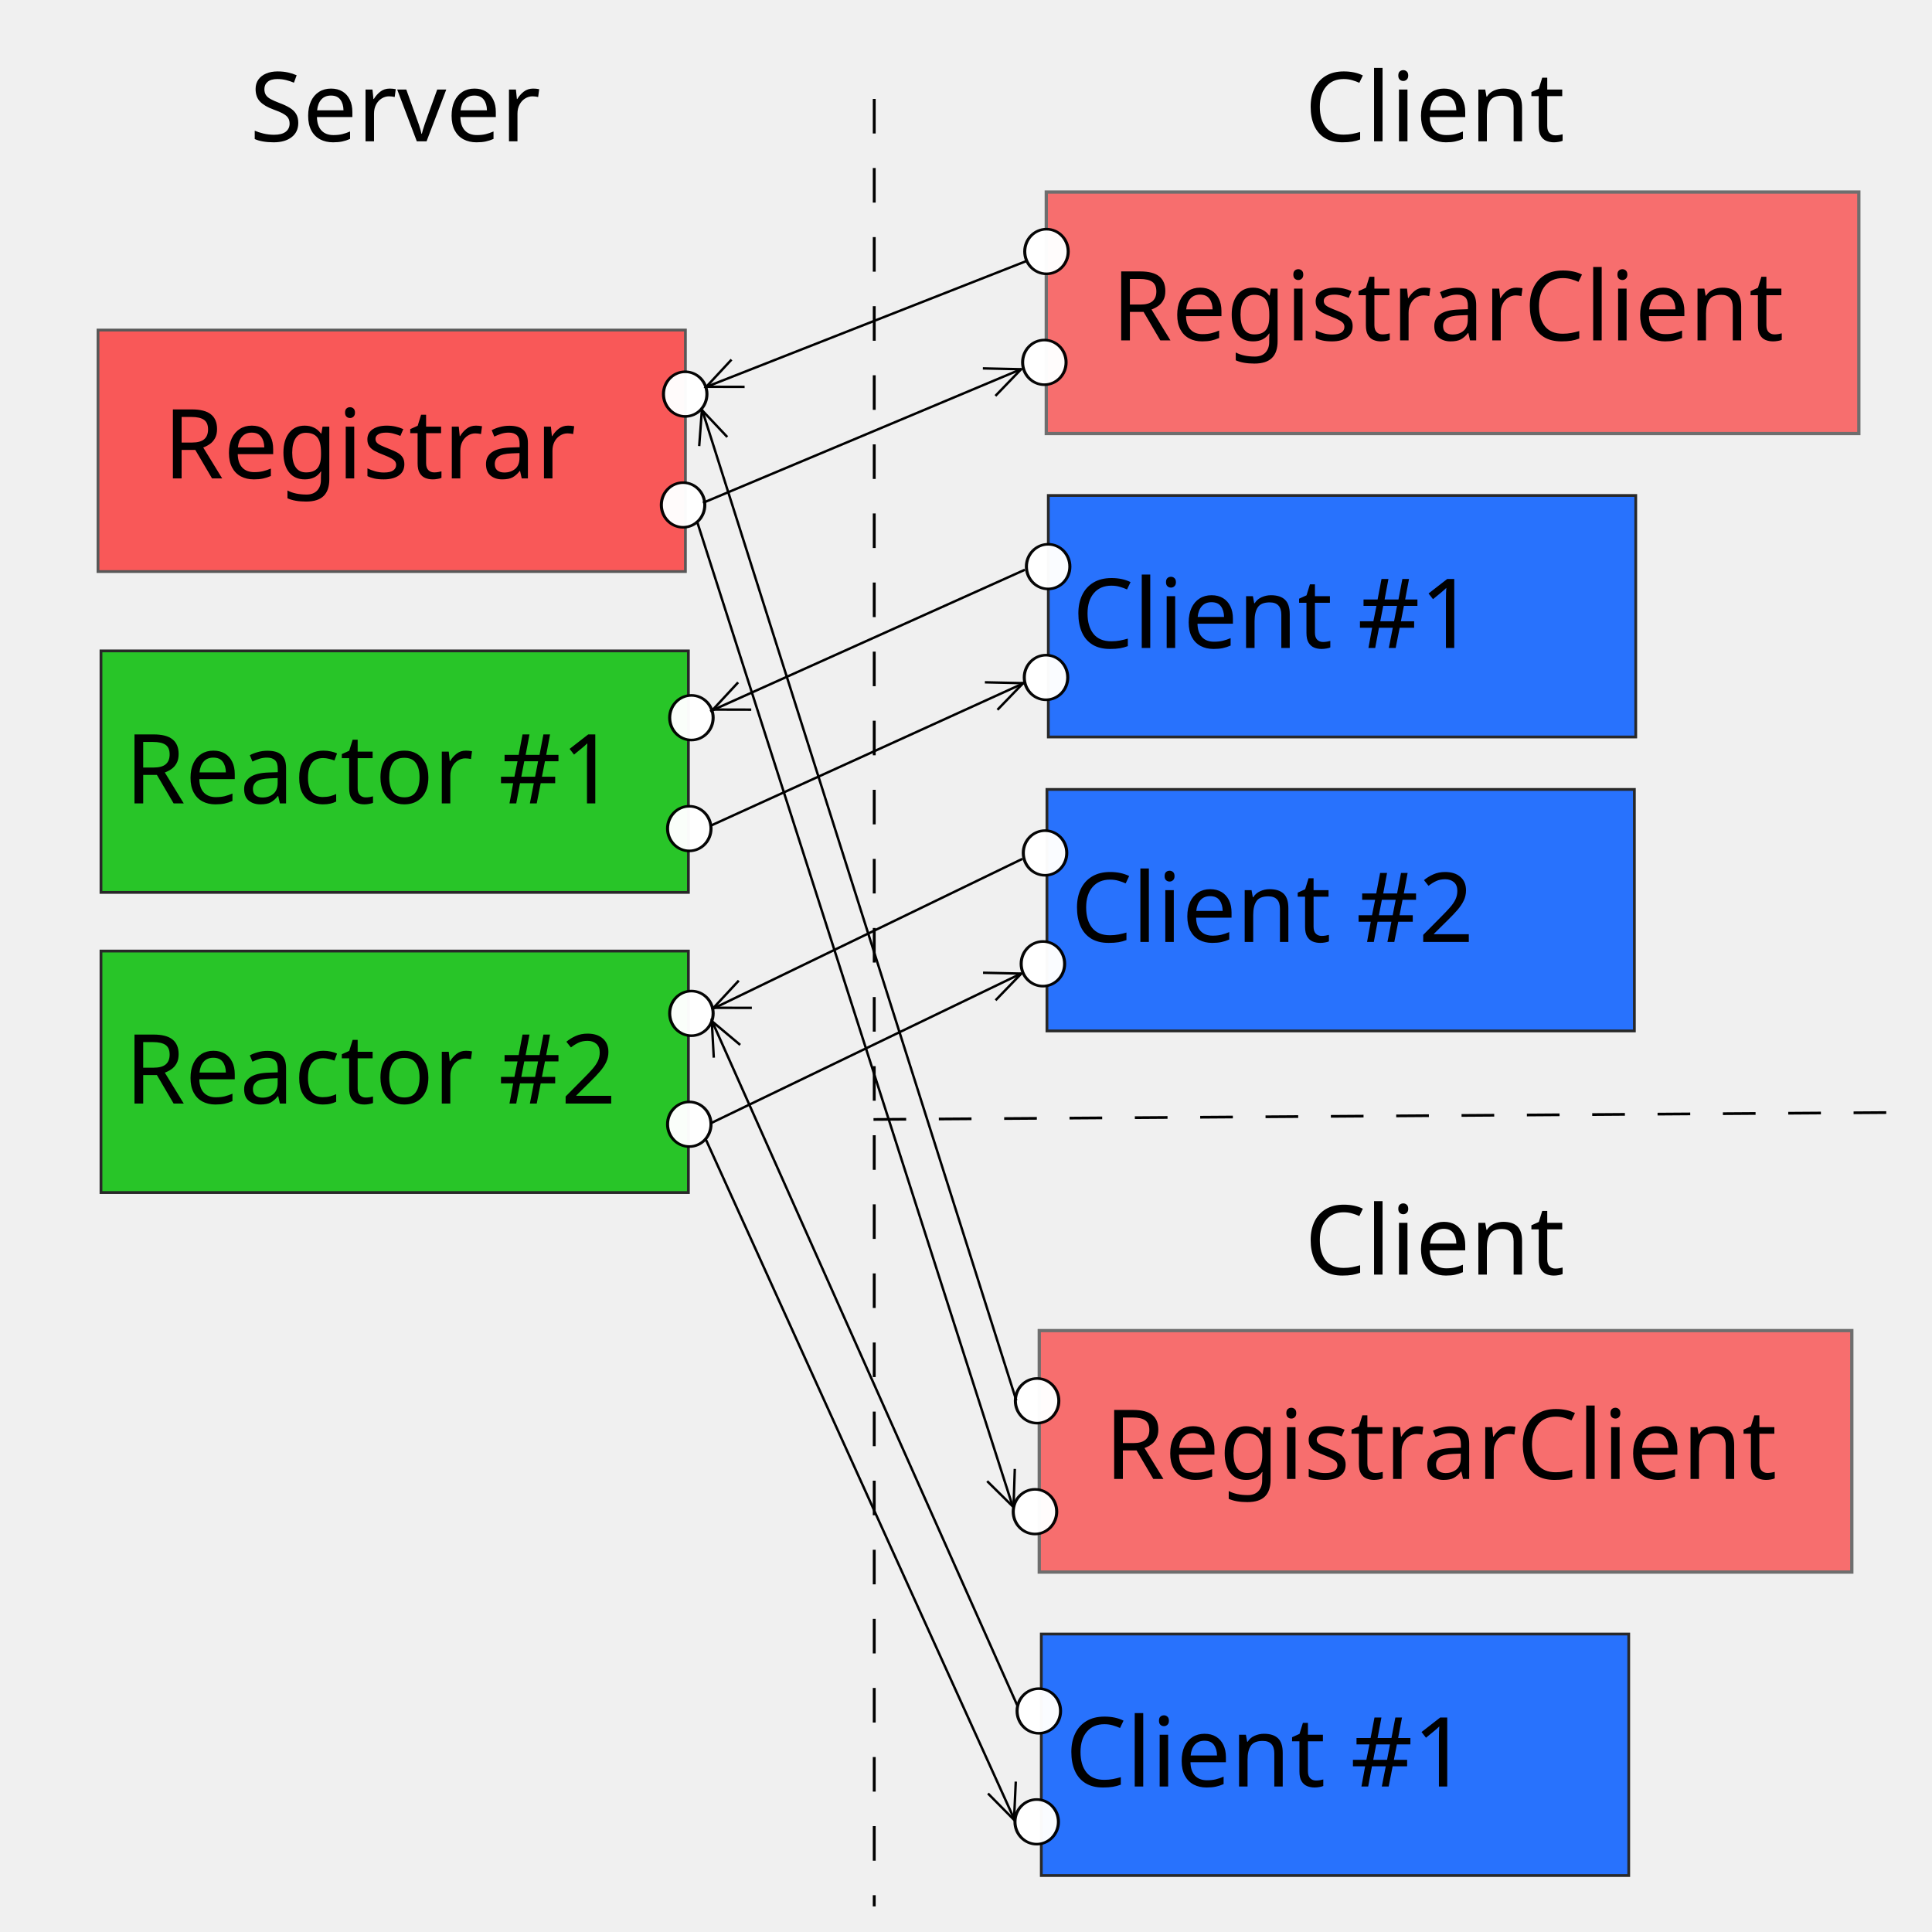
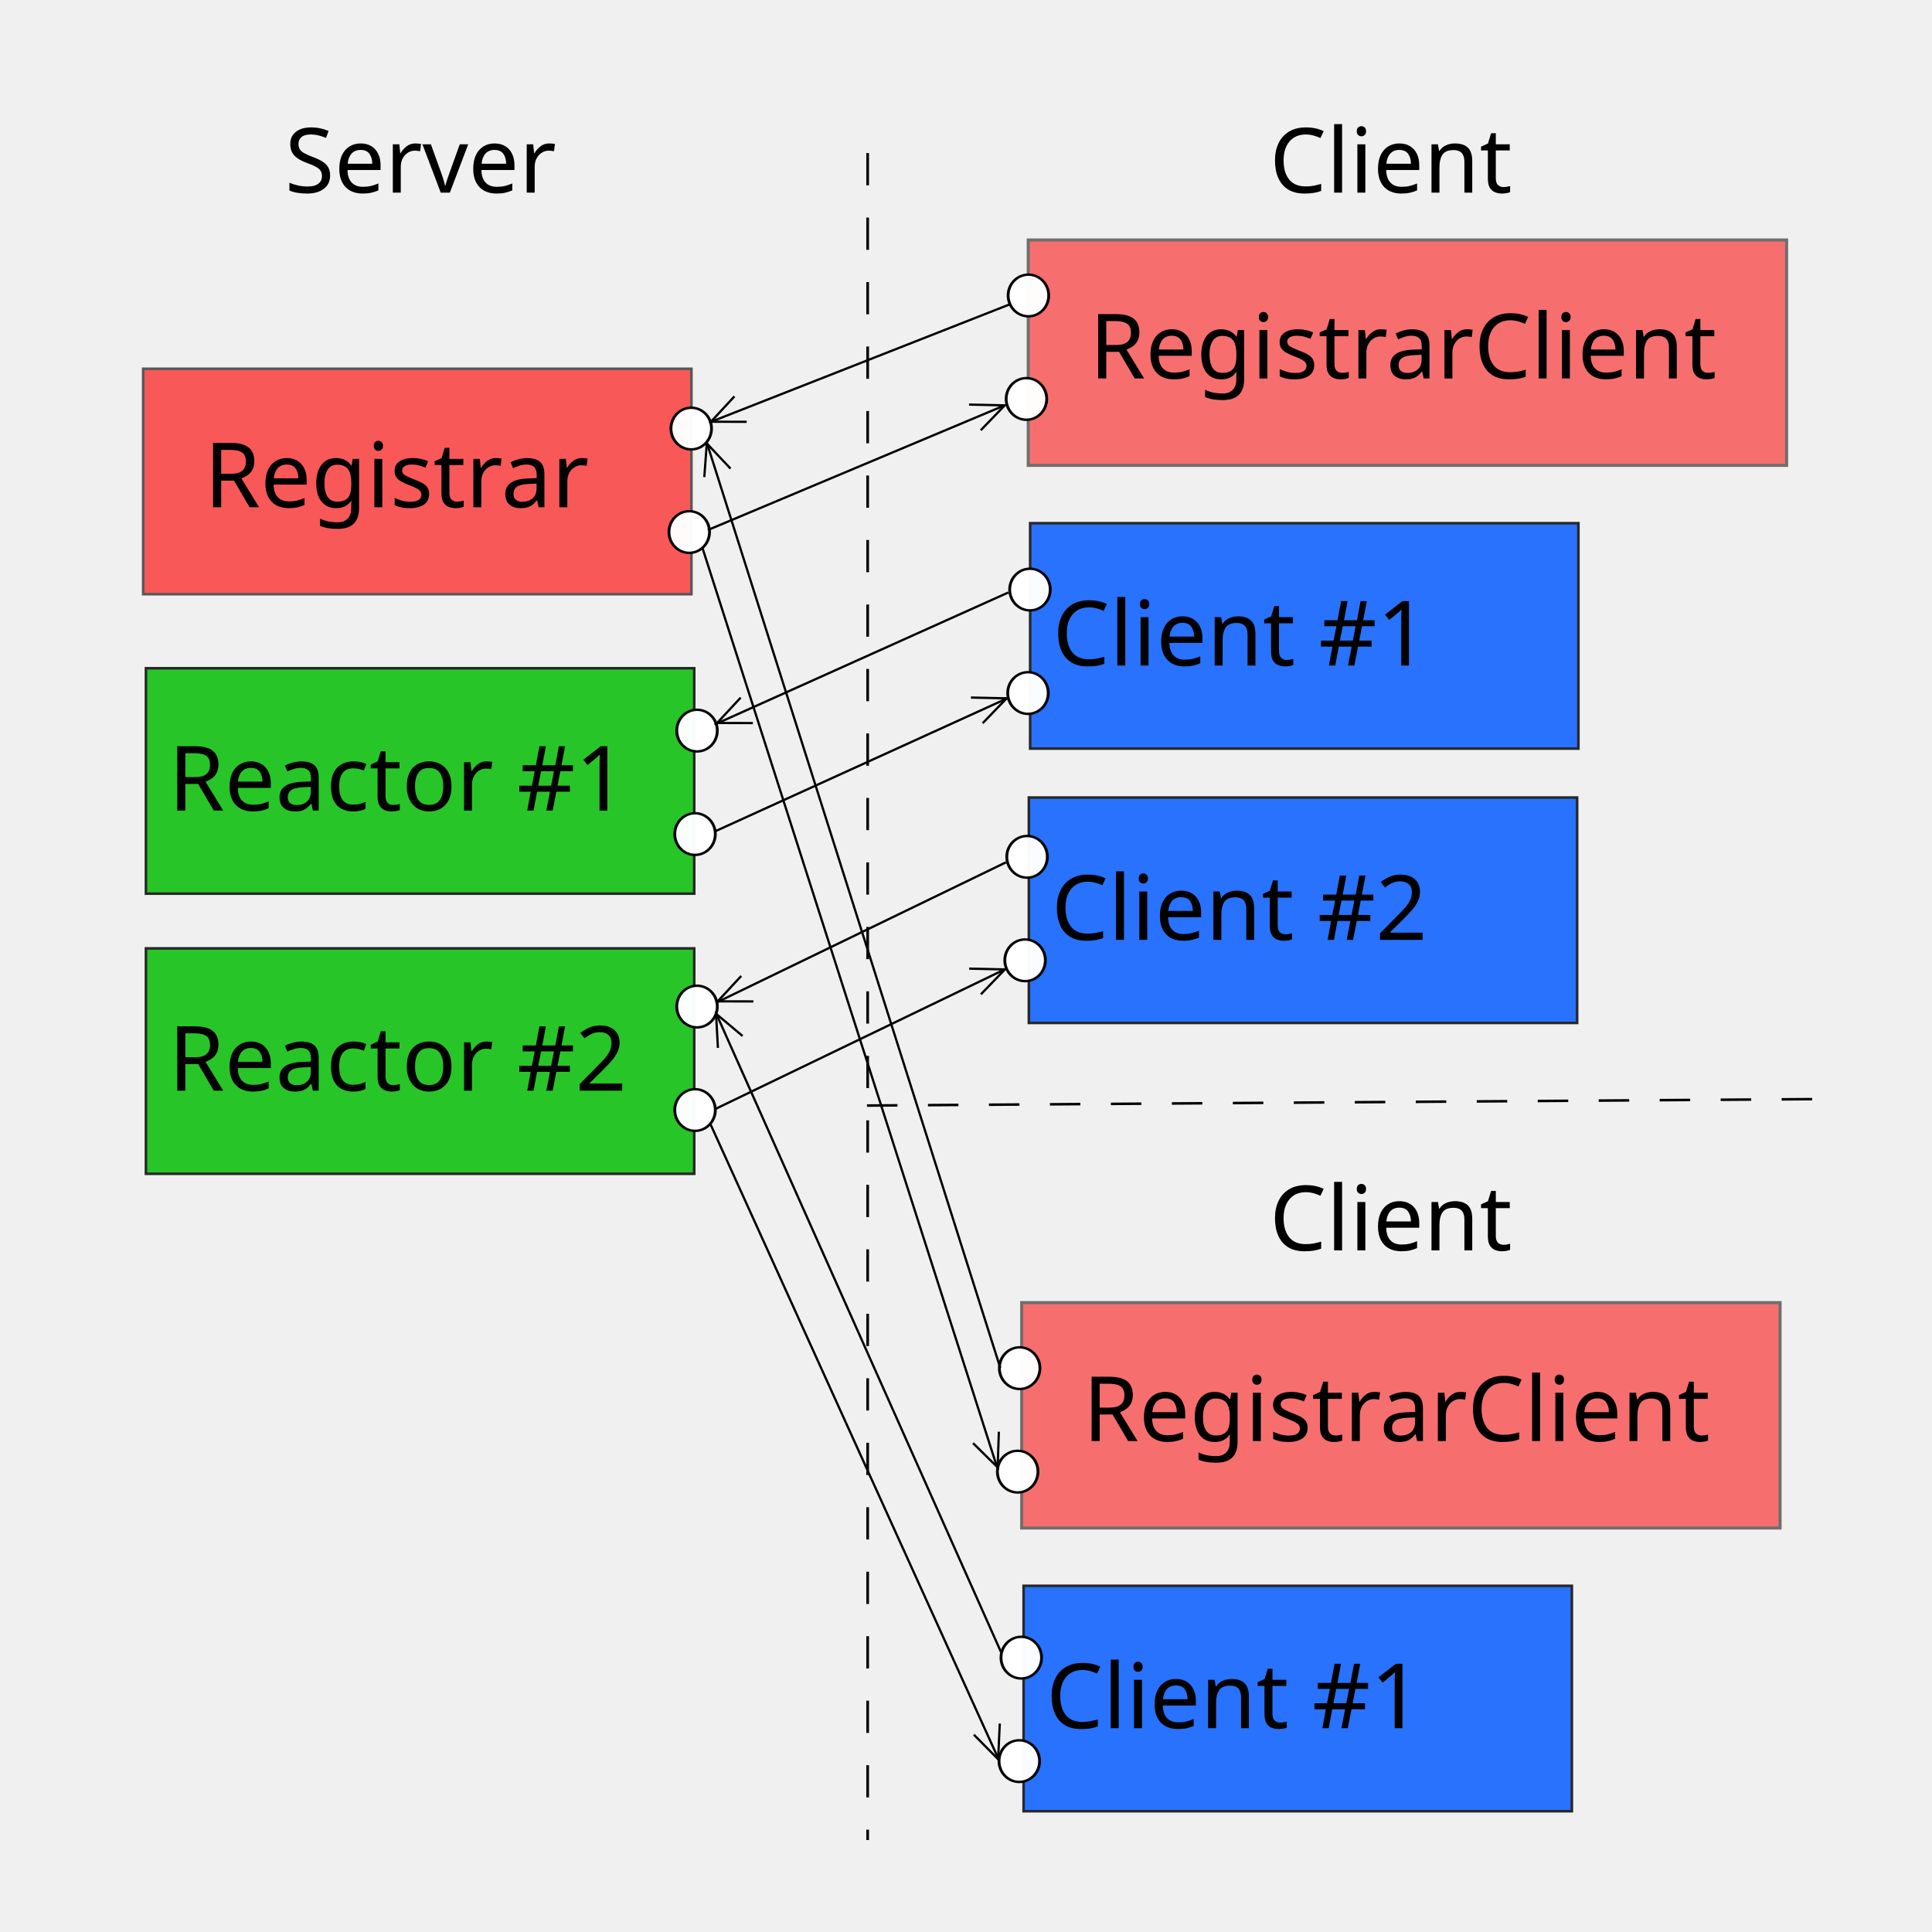
- <svg xmlns="http://www.w3.org/2000/svg" width="800" height="800" id="svg2" version="1.1">
+ <svg xmlns="http://www.w3.org/2000/svg" width="600" height="600" id="svg2" version="1.1">
  <defs id="defs4" />
-   <g id="layer1" transform="translate(-26.56842,14.30523)">
-     <rect style="opacity:0.635;fill:#fd0000;fill-opacity:1;fill-rule:evenodd;stroke:#000000;stroke-width:1.149px;stroke-linecap:butt;stroke-linejoin:miter;stroke-opacity:1" id="rect2985" width="243.241" height="100" x="67.143" y="122.362" />
-     <text xml:space="preserve" style="font-size:40px;font-style:normal;font-weight:normal;line-height:125%;letter-spacing:0px;word-spacing:0px;fill:#000000;fill-opacity:1;stroke:none;font-family:Sans" x="94.286" y="183.791" id="text3761">
-       <tspan id="tspan3763" x="94.286" y="183.791">Registrar</tspan>
+   <g id="layer1" transform="translate(-26.56842,-185.6948)">
+     <rect style="opacity:0.635;fill:#fd0000;fill-opacity:1;fill-rule:evenodd;stroke:#000000;stroke-width:0.804px;stroke-linecap:butt;stroke-linejoin:miter;stroke-opacity:1" id="rect2985" width="170.269" height="70" x="71.029" y="300.224" />
+     <text xml:space="preserve" style="font-size:28px;font-style:normal;font-weight:normal;line-height:125%;letter-spacing:0px;word-spacing:0px;fill:#000000;fill-opacity:1;stroke:none;font-family:Sans" x="90.029" y="343.224" id="text3761">
+       <tspan id="tspan3763" x="90.029" y="343.224">Registrar</tspan>
    </text>
-     <rect style="opacity:0.835;fill:#00bc00;fill-opacity:1;fill-rule:evenodd;stroke:#000000;stroke-width:1.149px;stroke-linecap:butt;stroke-linejoin:miter;stroke-opacity:1" id="rect2985-3" width="243.241" height="100" x="68.379" y="255.219" />
-     <text xml:space="preserve" style="font-size:40px;font-style:normal;font-weight:normal;line-height:125%;letter-spacing:0px;word-spacing:0px;fill:#000000;fill-opacity:1;stroke:none;font-family:Sans" x="78.379" y="318.362" id="text3761-1">
-       <tspan id="tspan3763-3" x="78.379" y="318.362">Reactor #1</tspan>
+     <rect style="opacity:0.835;fill:#00bc00;fill-opacity:1;fill-rule:evenodd;stroke:#000000;stroke-width:0.804px;stroke-linecap:butt;stroke-linejoin:miter;stroke-opacity:1" id="rect2985-3" width="170.269" height="70" x="71.894" y="393.224" />
+     <text xml:space="preserve" style="font-size:28px;font-style:normal;font-weight:normal;line-height:125%;letter-spacing:0px;word-spacing:0px;fill:#000000;fill-opacity:1;stroke:none;font-family:Sans" x="78.894" y="437.424" id="text3761-1">
+       <tspan id="tspan3763-3" x="78.894" y="437.424">Reactor #1</tspan>
    </text>
-     <rect style="opacity:0.835;fill:#00bc00;fill-opacity:1;fill-rule:evenodd;stroke:#000000;stroke-width:1.149px;stroke-linecap:butt;stroke-linejoin:miter;stroke-opacity:1" id="rect2985-3-7" width="243.241" height="100" x="68.379" y="379.505" />
-     <text xml:space="preserve" style="font-size:40px;font-style:normal;font-weight:normal;line-height:125%;letter-spacing:0px;word-spacing:0px;fill:#000000;fill-opacity:1;stroke:none;font-family:Sans" x="78.379" y="442.648" id="text3761-1-4">
-       <tspan x="78.379" y="442.648" id="tspan3854">Reactor #2</tspan>
+     <rect style="opacity:0.835;fill:#00bc00;fill-opacity:1;fill-rule:evenodd;stroke:#000000;stroke-width:0.804px;stroke-linecap:butt;stroke-linejoin:miter;stroke-opacity:1" id="rect2985-3-7" width="170.269" height="70" x="71.894" y="480.224" />
+     <text xml:space="preserve" style="font-size:28px;font-style:normal;font-weight:normal;line-height:125%;letter-spacing:0px;word-spacing:0px;fill:#000000;fill-opacity:1;stroke:none;font-family:Sans" x="78.894" y="524.424" id="text3761-1-4">
+       <tspan x="78.894" y="524.424" id="tspan3854">Reactor #2</tspan>
    </text>
-     <path style="fill:#000000;fill-opacity:1;stroke:#000000;stroke-width:1.192;stroke-linecap:butt;stroke-linejoin:miter;stroke-miterlimit:4;stroke-opacity:1;stroke-dasharray:14.304, 14.304;stroke-dashoffset:0" d="m 388.571,26.665 c 0,748.434 0,748.434 0,748.434" id="path3862" />
-     <text xml:space="preserve" style="font-size:40px;font-style:normal;font-variant:normal;font-weight:normal;font-stretch:normal;line-height:125%;letter-spacing:0px;word-spacing:0px;fill:#000000;fill-opacity:1;stroke:none;font-family:Bitstream Charter;-inkscape-font-specification:Bitstream Charter" x="130" y="44.215" id="text3864">
-       <tspan id="tspan3866" x="130" y="44.215">Server</tspan>
+     <path style="fill:#000000;fill-opacity:1;stroke:#000000;stroke-width:0.834;stroke-linecap:butt;stroke-linejoin:miter;stroke-miterlimit:4;stroke-opacity:1;stroke-dasharray:10.013, 10.013;stroke-dashoffset:0" d="m 296.029,233.236 c 0,523.904 0,523.904 0,523.904" id="path3862" />
+     <text xml:space="preserve" style="font-size:28px;font-style:normal;font-variant:normal;font-weight:normal;font-stretch:normal;line-height:125%;letter-spacing:0px;word-spacing:0px;fill:#000000;fill-opacity:1;stroke:none;font-family:Bitstream Charter;-inkscape-font-specification:Bitstream Charter" x="115.029" y="245.521" id="text3864">
+       <tspan id="tspan3866" x="115.029" y="245.521">Server</tspan>
    </text>
-     <text xml:space="preserve" style="font-size:40px;font-style:normal;font-variant:normal;font-weight:normal;font-stretch:normal;line-height:125%;letter-spacing:0px;word-spacing:0px;fill:#000000;fill-opacity:1;stroke:none;font-family:Bitstream Charter;-inkscape-font-specification:Bitstream Charter" x="566.848" y="44.215" id="text3868">
-       <tspan x="566.848" y="44.215" id="tspan3876">Client</tspan>
+     <text xml:space="preserve" style="font-size:28px;font-style:normal;font-variant:normal;font-weight:normal;font-stretch:normal;line-height:125%;letter-spacing:0px;word-spacing:0px;fill:#000000;fill-opacity:1;stroke:none;font-family:Bitstream Charter;-inkscape-font-specification:Bitstream Charter" x="420.823" y="245.521" id="text3868">
+       <tspan x="420.823" y="245.521" id="tspan3876">Client</tspan>
    </text>
-     <path style="fill:none;stroke:#000000;stroke-width:1.127;stroke-linecap:butt;stroke-linejoin:miter;stroke-miterlimit:4;stroke-opacity:1;stroke-dasharray:13.528, 13.528;stroke-dashoffset:0" d="m 388.265,449.233 424.795,-2.884" id="path3874" />
-     <text xml:space="preserve" style="font-size:40px;font-style:normal;font-variant:normal;font-weight:normal;font-stretch:normal;line-height:125%;letter-spacing:0px;word-spacing:0px;fill:#000000;fill-opacity:1;stroke:none;font-family:Bitstream Charter;-inkscape-font-specification:Bitstream Charter" x="566.848" y="513.479" id="text3868-9">
-       <tspan x="566.848" y="513.479" id="tspan3876-9">Client</tspan>
+     <path style="fill:none;stroke:#000000;stroke-width:0.789;stroke-linecap:butt;stroke-linejoin:miter;stroke-miterlimit:4;stroke-opacity:1;stroke-dasharray:9.469, 9.469;stroke-dashoffset:0" d="m 295.814,529.033 297.357,-2.019" id="path3874" />
+     <text xml:space="preserve" style="font-size:28px;font-style:normal;font-variant:normal;font-weight:normal;font-stretch:normal;line-height:125%;letter-spacing:0px;word-spacing:0px;fill:#000000;fill-opacity:1;stroke:none;font-family:Bitstream Charter;-inkscape-font-specification:Bitstream Charter" x="420.823" y="574.006" id="text3868-9">
+       <tspan x="420.823" y="574.006" id="tspan3876-9">Client</tspan>
    </text>
-     <rect style="opacity:0.54;fill:#fd0000;fill-opacity:1;fill-rule:evenodd;stroke:#000000;stroke-width:1.351px;stroke-linecap:butt;stroke-linejoin:miter;stroke-opacity:1" id="rect2985-6" width="336.464" height="100" x="459.808" y="65.219" />
-     <text xml:space="preserve" style="font-size:40px;font-style:normal;font-weight:normal;line-height:125%;letter-spacing:0px;word-spacing:0px;fill:#000000;fill-opacity:1;stroke:none;font-family:Sans" x="486.951" y="126.648" id="text3761-7">
-       <tspan id="tspan3763-4" x="486.951" y="126.648">RegistrarClient</tspan>
+     <rect style="opacity:0.54;fill:#fd0000;fill-opacity:1;fill-rule:evenodd;stroke:#000000;stroke-width:0.946px;stroke-linecap:butt;stroke-linejoin:miter;stroke-opacity:1" id="rect2985-6" width="235.525" height="70" x="345.894" y="260.224" />
+     <text xml:space="preserve" style="font-size:28px;font-style:normal;font-weight:normal;line-height:125%;letter-spacing:0px;word-spacing:0px;fill:#000000;fill-opacity:1;stroke:none;font-family:Sans" x="364.894" y="303.224" id="text3761-7">
+       <tspan id="tspan3763-4" x="364.894" y="303.224">RegistrarClient</tspan>
    </text>
-     <rect style="opacity:0.835;fill:#0058ff;fill-opacity:1;fill-rule:evenodd;stroke:#000000;stroke-width:1.149px;stroke-linecap:butt;stroke-linejoin:miter;stroke-opacity:1" id="rect2985-3-71" width="243.241" height="100" x="460.656" y="190.866" />
-     <text xml:space="preserve" style="font-size:40px;font-style:normal;font-weight:normal;line-height:125%;letter-spacing:0px;word-spacing:0px;fill:#000000;fill-opacity:1;stroke:none;font-family:Sans" x="470.656" y="254.009" id="text3761-1-8">
-       <tspan id="tspan3763-3-6" x="470.656" y="254.009">Client #1</tspan>
+     <rect style="opacity:0.835;fill:#0058ff;fill-opacity:1;fill-rule:evenodd;stroke:#000000;stroke-width:0.804px;stroke-linecap:butt;stroke-linejoin:miter;stroke-opacity:1" id="rect2985-3-71" width="170.269" height="70" x="346.488" y="348.177" />
+     <text xml:space="preserve" style="font-size:28px;font-style:normal;font-weight:normal;line-height:125%;letter-spacing:0px;word-spacing:0px;fill:#000000;fill-opacity:1;stroke:none;font-family:Sans" x="353.488" y="392.377" id="text3761-1-8">
+       <tspan id="tspan3763-3-6" x="353.488" y="392.377">Client #1</tspan>
    </text>
-     <rect style="opacity:0.835;fill:#0058ff;fill-opacity:1;fill-rule:evenodd;stroke:#000000;stroke-width:1.149px;stroke-linecap:butt;stroke-linejoin:miter;stroke-opacity:1" id="rect2985-3-71-2" width="243.241" height="100" x="460.085" y="312.58" />
-     <text xml:space="preserve" style="font-size:40px;font-style:normal;font-weight:normal;line-height:125%;letter-spacing:0px;word-spacing:0px;fill:#000000;fill-opacity:1;stroke:none;font-family:Sans" x="470.085" y="375.723" id="text3761-1-8-2">
-       <tspan id="tspan3763-3-6-1" x="470.085" y="375.723">Client #2</tspan>
+     <rect style="opacity:0.835;fill:#0058ff;fill-opacity:1;fill-rule:evenodd;stroke:#000000;stroke-width:0.804px;stroke-linecap:butt;stroke-linejoin:miter;stroke-opacity:1" id="rect2985-3-71-2" width="170.269" height="70" x="346.088" y="433.377" />
+     <text xml:space="preserve" style="font-size:28px;font-style:normal;font-weight:normal;line-height:125%;letter-spacing:0px;word-spacing:0px;fill:#000000;fill-opacity:1;stroke:none;font-family:Sans" x="353.088" y="477.577" id="text3761-1-8-2">
+       <tspan id="tspan3763-3-6-1" x="353.088" y="477.577">Client #2</tspan>
    </text>
-     <rect style="opacity:0.54;fill:#fd0000;fill-opacity:1;fill-rule:evenodd;stroke:#000000;stroke-width:1.351px;stroke-linecap:butt;stroke-linejoin:miter;stroke-opacity:1" id="rect2985-6-9" width="336.464" height="100" x="456.902" y="536.665" />
-     <text xml:space="preserve" style="font-size:40px;font-style:normal;font-weight:normal;line-height:125%;letter-spacing:0px;word-spacing:0px;fill:#000000;fill-opacity:1;stroke:none;font-family:Sans" x="484.045" y="598.093" id="text3761-7-6">
-       <tspan id="tspan3763-4-5" x="484.045" y="598.093">RegistrarClient</tspan>
+     <rect style="opacity:0.54;fill:#fd0000;fill-opacity:1;fill-rule:evenodd;stroke:#000000;stroke-width:0.946px;stroke-linecap:butt;stroke-linejoin:miter;stroke-opacity:1" id="rect2985-6-9" width="235.525" height="70" x="343.86" y="590.236" />
+     <text xml:space="preserve" style="font-size:28px;font-style:normal;font-weight:normal;line-height:125%;letter-spacing:0px;word-spacing:0px;fill:#000000;fill-opacity:1;stroke:none;font-family:Sans" x="362.86" y="633.236" id="text3761-7-6">
+       <tspan id="tspan3763-4-5" x="362.86" y="633.236">RegistrarClient</tspan>
    </text>
-     <rect style="opacity:0.835;fill:#0058ff;fill-opacity:1;fill-rule:evenodd;stroke:#000000;stroke-width:1.149px;stroke-linecap:butt;stroke-linejoin:miter;stroke-opacity:1" id="rect2985-3-71-4" width="243.241" height="100" x="457.75" y="662.311" />
-     <text xml:space="preserve" style="font-size:40px;font-style:normal;font-weight:normal;line-height:125%;letter-spacing:0px;word-spacing:0px;fill:#000000;fill-opacity:1;stroke:none;font-family:Sans" x="467.75" y="725.454" id="text3761-1-8-6">
-       <tspan id="tspan3763-3-6-5" x="467.75" y="725.454">Client #1</tspan>
+     <rect style="opacity:0.835;fill:#0058ff;fill-opacity:1;fill-rule:evenodd;stroke:#000000;stroke-width:0.804px;stroke-linecap:butt;stroke-linejoin:miter;stroke-opacity:1" id="rect2985-3-71-4" width="170.269" height="70" x="344.454" y="678.188" />
+     <text xml:space="preserve" style="font-size:28px;font-style:normal;font-weight:normal;line-height:125%;letter-spacing:0px;word-spacing:0px;fill:#000000;fill-opacity:1;stroke:none;font-family:Sans" x="351.454" y="722.388" id="text3761-1-8-6">
+       <tspan id="tspan3763-3-6-5" x="351.454" y="722.388">Client #1</tspan>
    </text>
-     <path style="opacity:0.973;fill:#ffffff;fill-opacity:1;stroke:#000000;stroke-width:1.009;stroke-miterlimit:4;stroke-opacity:1;stroke-dasharray:none;stroke-dashoffset:0" id="path3909" d="m 364.286,69.224 a 7.143,8.571 0 1 1 -14.286,0 7.143,8.571 0 1 1 14.286,0 z" transform="matrix(1.259837,0,0,1.078701,9.950732,15.16559)" />
-     <path style="opacity:0.973;fill:#ffffff;fill-opacity:1;stroke:#000000;stroke-width:1.009;stroke-miterlimit:4;stroke-opacity:1;stroke-dasharray:none;stroke-dashoffset:0" id="path3909-5" d="m 364.286,69.224 a 7.143,8.571 0 1 1 -14.286,0 7.143,8.571 0 1 1 14.286,0 z" transform="matrix(1.259837,0,0,1.078701,9.070758,61.07079)" />
-     <path style="opacity:0.973;fill:#ffffff;fill-opacity:1;stroke:#000000;stroke-width:1.009;stroke-miterlimit:4;stroke-opacity:1;stroke-dasharray:none;stroke-dashoffset:0" id="path3909-7" d="m 364.286,69.224 a 7.143,8.571 0 1 1 -14.286,0 7.143,8.571 0 1 1 14.286,0 z" transform="matrix(1.259837,0,0,1.078701,-139.6478,74.21299)" />
-     <path style="opacity:0.973;fill:#ffffff;fill-opacity:1;stroke:#000000;stroke-width:1.009;stroke-miterlimit:4;stroke-opacity:1;stroke-dasharray:none;stroke-dashoffset:0" id="path3909-5-8" d="m 364.286,69.224 a 7.143,8.571 0 1 1 -14.286,0 7.143,8.571 0 1 1 14.286,0 z" transform="matrix(1.259837,0,0,1.078701,-140.5278,120.1182)" />
-     <path style="opacity:0.973;fill:#ffffff;fill-opacity:1;stroke:#000000;stroke-width:1.009;stroke-miterlimit:4;stroke-opacity:1;stroke-dasharray:none;stroke-dashoffset:0" id="path3909-6" d="m 364.286,69.224 a 7.143,8.571 0 1 1 -14.286,0 7.143,8.571 0 1 1 14.286,0 z" transform="matrix(1.259837,0,0,1.078701,10.63791,145.6416)" />
-     <path style="opacity:0.973;fill:#ffffff;fill-opacity:1;stroke:#000000;stroke-width:1.009;stroke-miterlimit:4;stroke-opacity:1;stroke-dasharray:none;stroke-dashoffset:0" id="path3909-5-86" d="m 364.286,69.224 a 7.143,8.571 0 1 1 -14.286,0 7.143,8.571 0 1 1 14.286,0 z" transform="matrix(1.259837,0,0,1.078701,9.757938,191.5468)" />
-     <path style="opacity:0.973;fill:#ffffff;fill-opacity:1;stroke:#000000;stroke-width:1.009;stroke-miterlimit:4;stroke-opacity:1;stroke-dasharray:none;stroke-dashoffset:0" id="path3909-3" d="m 364.286,69.224 a 7.143,8.571 0 1 1 -14.286,0 7.143,8.571 0 1 1 14.286,0 z" transform="matrix(1.259837,0,0,1.078701,-137.0764,208.213)" />
-     <path style="opacity:0.973;fill:#ffffff;fill-opacity:1;stroke:#000000;stroke-width:1.009;stroke-miterlimit:4;stroke-opacity:1;stroke-dasharray:none;stroke-dashoffset:0" id="path3909-5-5" d="m 364.286,69.224 a 7.143,8.571 0 1 1 -14.286,0 7.143,8.571 0 1 1 14.286,0 z" transform="matrix(1.259837,0,0,1.078701,-137.9563,254.1182)" />
-     <path style="opacity:0.973;fill:#ffffff;fill-opacity:1;stroke:#000000;stroke-width:1.009;stroke-miterlimit:4;stroke-opacity:1;stroke-dasharray:none;stroke-dashoffset:0" id="path3909-72" d="m 364.286,69.224 a 7.143,8.571 0 1 1 -14.286,0 7.143,8.571 0 1 1 14.286,0 z" transform="matrix(1.259837,0,0,1.078701,9.352193,264.213)" />
-     <path style="opacity:0.973;fill:#ffffff;fill-opacity:1;stroke:#000000;stroke-width:1.009;stroke-miterlimit:4;stroke-opacity:1;stroke-dasharray:none;stroke-dashoffset:0" id="path3909-5-3" d="m 364.286,69.224 a 7.143,8.571 0 1 1 -14.286,0 7.143,8.571 0 1 1 14.286,0 z" transform="matrix(1.259837,0,0,1.078701,8.472223,310.1182)" />
-     <path style="opacity:0.973;fill:#ffffff;fill-opacity:1;stroke:#000000;stroke-width:1.009;stroke-miterlimit:4;stroke-opacity:1;stroke-dasharray:none;stroke-dashoffset:0" id="path3909-57" d="m 364.286,69.224 a 7.143,8.571 0 1 1 -14.286,0 7.143,8.571 0 1 1 14.286,0 z" transform="matrix(1.259837,0,0,1.078701,-137.0764,330.6416)" />
-     <path style="opacity:0.973;fill:#ffffff;fill-opacity:1;stroke:#000000;stroke-width:1.009;stroke-miterlimit:4;stroke-opacity:1;stroke-dasharray:none;stroke-dashoffset:0" id="path3909-5-31" d="m 364.286,69.224 a 7.143,8.571 0 1 1 -14.286,0 7.143,8.571 0 1 1 14.286,0 z" transform="matrix(1.259837,0,0,1.078701,-137.9563,376.5468)" />
-     <path style="opacity:0.973;fill:#ffffff;fill-opacity:1;stroke:#000000;stroke-width:1.009;stroke-miterlimit:4;stroke-opacity:1;stroke-dasharray:none;stroke-dashoffset:0" id="path3909-37" d="m 364.286,69.224 a 7.143,8.571 0 1 1 -14.286,0 7.143,8.571 0 1 1 14.286,0 z" transform="matrix(1.259837,0,0,1.078701,6.066479,491.0701)" />
-     <path style="opacity:0.973;fill:#ffffff;fill-opacity:1;stroke:#000000;stroke-width:1.009;stroke-miterlimit:4;stroke-opacity:1;stroke-dasharray:none;stroke-dashoffset:0" id="path3909-5-35" d="m 364.286,69.224 a 7.143,8.571 0 1 1 -14.286,0 7.143,8.571 0 1 1 14.286,0 z" transform="matrix(1.259837,0,0,1.078701,5.186509,536.9753)" />
-     <path style="opacity:0.973;fill:#ffffff;fill-opacity:1;stroke:#000000;stroke-width:1.009;stroke-miterlimit:4;stroke-opacity:1;stroke-dasharray:none;stroke-dashoffset:0" id="path3909-34" d="m 364.286,69.224 a 7.143,8.571 0 1 1 -14.286,0 7.143,8.571 0 1 1 14.286,0 z" transform="matrix(1.259837,0,0,1.078701,6.780765,619.4987)" />
-     <path style="opacity:0.973;fill:#ffffff;fill-opacity:1;stroke:#000000;stroke-width:1.009;stroke-miterlimit:4;stroke-opacity:1;stroke-dasharray:none;stroke-dashoffset:0" id="path3909-5-6" d="m 364.286,69.224 a 7.143,8.571 0 1 1 -14.286,0 7.143,8.571 0 1 1 14.286,0 z" transform="matrix(1.259837,0,0,1.078701,5.900795,665.4039)" />
-     <path style="fill:none;stroke:#000000;stroke-width:1px;stroke-linecap:butt;stroke-linejoin:miter;stroke-opacity:1" d="M 451.437,93.842 319.107,145.865" id="path4093" />
-     <path style="fill:none;stroke:#000000;stroke-width:1px;stroke-linecap:butt;stroke-linejoin:miter;stroke-opacity:1" d="M 317.64,193.909 449.426,138.552" id="path4097" />
-     <path style="fill:none;stroke:#000000;stroke-width:1px;stroke-linecap:butt;stroke-linejoin:miter;stroke-opacity:1" d="m 450.931,221.626 -130.31,58.589 0,0" id="path4099" />
-     <path style="fill:none;stroke:#000000;stroke-width:1px;stroke-linecap:butt;stroke-linejoin:miter;stroke-opacity:1" d="m 320.622,327.692 129.805,-59.094 -0.505,0 -0.505,0 0,0 0,0" id="path4101" />
-     <path style="fill:none;stroke:#000000;stroke-width:1px;stroke-linecap:butt;stroke-linejoin:miter;stroke-opacity:1" d="M 449.921,341.329 321.632,403.454" id="path4103" />
-     <path style="fill:none;stroke:#000000;stroke-width:1px;stroke-linecap:butt;stroke-linejoin:miter;stroke-opacity:1" d="M 320.622,450.931 449.416,388.806" id="path4105" />
-     <path style="fill:none;stroke:#000000;stroke-width:1px;stroke-linecap:butt;stroke-linejoin:miter;stroke-opacity:1" d="m 447.753,691.765 -126.121,-282.756 0,0 0.505,0.505" id="path4107" />
-     <path style="fill:none;stroke:#000000;stroke-width:1px;stroke-linecap:butt;stroke-linejoin:miter;stroke-opacity:1" d="M 446.46,738.787 318.601,456.992" id="path4109" />
-     <path style="fill:none;stroke:#000000;stroke-width:1px;stroke-linecap:butt;stroke-linejoin:miter;stroke-opacity:1" d="m 334.888,145.889 -15.852,-0.039 10.432,-11.248" id="path4115" />
-     <path style="fill:none;stroke:#000000;stroke-width:1px;stroke-linecap:butt;stroke-linejoin:miter;stroke-opacity:1" d="m 433.551,138.237 15.848,0.352 -10.652,11.04" id="path4115-2" />
-     <path style="fill:none;stroke:#000000;stroke-width:1px;stroke-linecap:butt;stroke-linejoin:miter;stroke-opacity:1" d="m 337.639,279.545 -15.852,-0.039 10.432,-11.248" id="path4115-8" />
-     <path style="fill:none;stroke:#000000;stroke-width:1px;stroke-linecap:butt;stroke-linejoin:miter;stroke-opacity:1" d="m 337.892,403.036 -15.852,-0.039 10.432,-11.248" id="path4115-4" />
-     <path style="fill:none;stroke:#000000;stroke-width:1px;stroke-linecap:butt;stroke-linejoin:miter;stroke-opacity:1" d="m 434.391,268.221 15.848,0.352 -10.652,11.04" id="path4115-2-6" />
-     <path style="fill:none;stroke:#000000;stroke-width:1px;stroke-linecap:butt;stroke-linejoin:miter;stroke-opacity:1" d="m 433.623,388.488 15.848,0.352 -10.652,11.04" id="path4115-2-8" />
-     <path style="fill:none;stroke:#000000;stroke-width:1px;stroke-linecap:butt;stroke-linejoin:miter;stroke-opacity:1" d="m 322.13,423.65 -0.821,-15.139 11.758,9.853" id="path4115-8-5-9" />
-     <path style="fill:none;stroke:#000000;stroke-width:1px;stroke-linecap:butt;stroke-linejoin:miter;stroke-opacity:1" d="M 447.396,565.583 317.283,155.338" id="path4221" />
-     <path style="fill:none;stroke:#000000;stroke-width:1px;stroke-linecap:butt;stroke-linejoin:miter;stroke-opacity:1" d="M 315.14,201.409 445.854,609.266" id="path4223" />
-     <path style="fill:none;stroke:#000000;stroke-width:1px;stroke-linecap:butt;stroke-linejoin:miter;stroke-opacity:1" d="m 316.095,170.405 1.111,-14.92 10.516,11.169" id="path4115-0" />
-     <path style="fill:none;stroke:#000000;stroke-width:1px;stroke-linecap:butt;stroke-linejoin:miter;stroke-opacity:1" d="m 446.776,593.937 -0.529,15.843 -10.92,-10.775" id="path4115-2-8-4" />
-     <path style="fill:none;stroke:#000000;stroke-width:1px;stroke-linecap:butt;stroke-linejoin:miter;stroke-opacity:1" d="m 447.184,723.416 -0.732,15.835 -10.781,-10.914" id="path4115-2-8-4-8" />
+     <path style="opacity:0.973;fill:#ffffff;fill-opacity:1;stroke:#000000;stroke-width:1.009;stroke-miterlimit:4;stroke-opacity:1;stroke-dasharray:none;stroke-dashoffset:0" id="path3909" d="m 364.286,69.224 a 7.143,8.571 0 1 1 -14.286,0 7.143,8.571 0 1 1 14.286,0 z" transform="matrix(0.8818862,0,0,0.7550908,30.99433,225.1863)" />
+     <path style="opacity:0.973;fill:#ffffff;fill-opacity:1;stroke:#000000;stroke-width:1.009;stroke-miterlimit:4;stroke-opacity:1;stroke-dasharray:none;stroke-dashoffset:0" id="path3909-5" d="m 364.286,69.224 a 7.143,8.571 0 1 1 -14.286,0 7.143,8.571 0 1 1 14.286,0 z" transform="matrix(0.8818862,0,0,0.7550908,30.37835,257.32)" />
+     <path style="opacity:0.973;fill:#ffffff;fill-opacity:1;stroke:#000000;stroke-width:1.009;stroke-miterlimit:4;stroke-opacity:1;stroke-dasharray:none;stroke-dashoffset:0" id="path3909-7" d="m 364.286,69.224 a 7.143,8.571 0 1 1 -14.286,0 7.143,8.571 0 1 1 14.286,0 z" transform="matrix(0.8818862,0,0,0.7550908,-73.72465,266.5195)" />
+     <path style="opacity:0.973;fill:#ffffff;fill-opacity:1;stroke:#000000;stroke-width:1.009;stroke-miterlimit:4;stroke-opacity:1;stroke-dasharray:none;stroke-dashoffset:0" id="path3909-5-8" d="m 364.286,69.224 a 7.143,8.571 0 1 1 -14.286,0 7.143,8.571 0 1 1 14.286,0 z" transform="matrix(0.8818862,0,0,0.7550908,-74.34063,298.6532)" />
+     <path style="opacity:0.973;fill:#ffffff;fill-opacity:1;stroke:#000000;stroke-width:1.009;stroke-miterlimit:4;stroke-opacity:1;stroke-dasharray:none;stroke-dashoffset:0" id="path3909-6" d="m 364.286,69.224 a 7.143,8.571 0 1 1 -14.286,0 7.143,8.571 0 1 1 14.286,0 z" transform="matrix(0.8818862,0,0,0.7550908,31.47535,316.5195)" />
+     <path style="opacity:0.973;fill:#ffffff;fill-opacity:1;stroke:#000000;stroke-width:1.009;stroke-miterlimit:4;stroke-opacity:1;stroke-dasharray:none;stroke-dashoffset:0" id="path3909-5-86" d="m 364.286,69.224 a 7.143,8.571 0 1 1 -14.286,0 7.143,8.571 0 1 1 14.286,0 z" transform="matrix(0.8818862,0,0,0.7550908,30.85937,348.6532)" />
+     <path style="opacity:0.973;fill:#ffffff;fill-opacity:1;stroke:#000000;stroke-width:1.009;stroke-miterlimit:4;stroke-opacity:1;stroke-dasharray:none;stroke-dashoffset:0" id="path3909-3" d="m 364.286,69.224 a 7.143,8.571 0 1 1 -14.286,0 7.143,8.571 0 1 1 14.286,0 z" transform="matrix(0.8818862,0,0,0.7550908,-71.92465,360.3195)" />
+     <path style="opacity:0.973;fill:#ffffff;fill-opacity:1;stroke:#000000;stroke-width:1.009;stroke-miterlimit:4;stroke-opacity:1;stroke-dasharray:none;stroke-dashoffset:0" id="path3909-5-5" d="m 364.286,69.224 a 7.143,8.571 0 1 1 -14.286,0 7.143,8.571 0 1 1 14.286,0 z" transform="matrix(0.8818862,0,0,0.7550908,-72.54063,392.4532)" />
+     <path style="opacity:0.973;fill:#ffffff;fill-opacity:1;stroke:#000000;stroke-width:1.009;stroke-miterlimit:4;stroke-opacity:1;stroke-dasharray:none;stroke-dashoffset:0" id="path3909-72" d="m 364.286,69.224 a 7.143,8.571 0 1 1 -14.286,0 7.143,8.571 0 1 1 14.286,0 z" transform="matrix(0.8818862,0,0,0.7550908,30.57535,399.5195)" />
+     <path style="opacity:0.973;fill:#ffffff;fill-opacity:1;stroke:#000000;stroke-width:1.009;stroke-miterlimit:4;stroke-opacity:1;stroke-dasharray:none;stroke-dashoffset:0" id="path3909-5-3" d="m 364.286,69.224 a 7.143,8.571 0 1 1 -14.286,0 7.143,8.571 0 1 1 14.286,0 z" transform="matrix(0.8818862,0,0,0.7550908,29.95937,431.6532)" />
+     <path style="opacity:0.973;fill:#ffffff;fill-opacity:1;stroke:#000000;stroke-width:1.009;stroke-miterlimit:4;stroke-opacity:1;stroke-dasharray:none;stroke-dashoffset:0" id="path3909-57" d="m 364.286,69.224 a 7.143,8.571 0 1 1 -14.286,0 7.143,8.571 0 1 1 14.286,0 z" transform="matrix(0.8818862,0,0,0.7550908,-71.92465,446.0195)" />
+     <path style="opacity:0.973;fill:#ffffff;fill-opacity:1;stroke:#000000;stroke-width:1.009;stroke-miterlimit:4;stroke-opacity:1;stroke-dasharray:none;stroke-dashoffset:0" id="path3909-5-31" d="m 364.286,69.224 a 7.143,8.571 0 1 1 -14.286,0 7.143,8.571 0 1 1 14.286,0 z" transform="matrix(0.8818862,0,0,0.7550908,-72.54063,478.1532)" />
+     <path style="opacity:0.973;fill:#ffffff;fill-opacity:1;stroke:#000000;stroke-width:1.009;stroke-miterlimit:4;stroke-opacity:1;stroke-dasharray:none;stroke-dashoffset:0" id="path3909-37" d="m 364.286,69.224 a 7.143,8.571 0 1 1 -14.286,0 7.143,8.571 0 1 1 14.286,0 z" transform="matrix(0.8818862,0,0,0.7550908,28.27535,558.3195)" />
+     <path style="opacity:0.973;fill:#ffffff;fill-opacity:1;stroke:#000000;stroke-width:1.009;stroke-miterlimit:4;stroke-opacity:1;stroke-dasharray:none;stroke-dashoffset:0" id="path3909-5-35" d="m 364.286,69.224 a 7.143,8.571 0 1 1 -14.286,0 7.143,8.571 0 1 1 14.286,0 z" transform="matrix(0.8818862,0,0,0.7550908,27.65937,590.4532)" />
+     <path style="opacity:0.973;fill:#ffffff;fill-opacity:1;stroke:#000000;stroke-width:1.009;stroke-miterlimit:4;stroke-opacity:1;stroke-dasharray:none;stroke-dashoffset:0" id="path3909-34" d="m 364.286,69.224 a 7.143,8.571 0 1 1 -14.286,0 7.143,8.571 0 1 1 14.286,0 z" transform="matrix(0.8818862,0,0,0.7550908,28.77535,648.2195)" />
+     <path style="opacity:0.973;fill:#ffffff;fill-opacity:1;stroke:#000000;stroke-width:1.009;stroke-miterlimit:4;stroke-opacity:1;stroke-dasharray:none;stroke-dashoffset:0" id="path3909-5-6" d="m 364.286,69.224 a 7.143,8.571 0 1 1 -14.286,0 7.143,8.571 0 1 1 14.286,0 z" transform="matrix(0.8818862,0,0,0.7550908,28.15937,680.3532)" />
+     <path style="fill:none;stroke:#000000;stroke-width:0.7px;stroke-linecap:butt;stroke-linejoin:miter;stroke-opacity:1" d="m 340.034,280.26 -92.631,36.416" id="path4093" />
+     <path style="fill:none;stroke:#000000;stroke-width:0.7px;stroke-linecap:butt;stroke-linejoin:miter;stroke-opacity:1" d="m 246.377,350.307 92.25,-38.75" id="path4097" />
+     <path style="fill:none;stroke:#000000;stroke-width:0.7px;stroke-linecap:butt;stroke-linejoin:miter;stroke-opacity:1" d="m 339.681,369.709 -91.217,41.012 0,0" id="path4099" />
+     <path style="fill:none;stroke:#000000;stroke-width:0.7px;stroke-linecap:butt;stroke-linejoin:miter;stroke-opacity:1" d="m 248.464,443.955 90.863,-41.366 -0.354,0 -0.354,0 0,0 0,0" id="path4101" />
+     <path style="fill:none;stroke:#000000;stroke-width:0.7px;stroke-linecap:butt;stroke-linejoin:miter;stroke-opacity:1" d="m 338.974,453.501 -89.803,43.487" id="path4103" />
+     <path style="fill:none;stroke:#000000;stroke-width:0.7px;stroke-linecap:butt;stroke-linejoin:miter;stroke-opacity:1" d="m 248.464,530.222 90.156,-43.487" id="path4105" />
+     <path style="fill:none;stroke:#000000;stroke-width:0.7px;stroke-linecap:butt;stroke-linejoin:miter;stroke-opacity:1" d="m 337.456,698.806 -88.285,-197.929 0,0 0.354,0.354" id="path4107" />
+     <path style="fill:none;stroke:#000000;stroke-width:0.7px;stroke-linecap:butt;stroke-linejoin:miter;stroke-opacity:1" d="M 336.551,731.721 247.05,534.465" id="path4109" />
+     <path style="fill:none;stroke:#000000;stroke-width:0.7px;stroke-linecap:butt;stroke-linejoin:miter;stroke-opacity:1" d="m 258.45,316.693 -11.096,-0.027 7.302,-7.873" id="path4115" />
+     <path style="fill:none;stroke:#000000;stroke-width:0.7px;stroke-linecap:butt;stroke-linejoin:miter;stroke-opacity:1" d="m 327.515,311.337 11.093,0.246 -7.456,7.728" id="path4115-2" />
+     <path style="fill:none;stroke:#000000;stroke-width:0.7px;stroke-linecap:butt;stroke-linejoin:miter;stroke-opacity:1" d="m 260.376,410.252 -11.096,-0.027 7.302,-7.873" id="path4115-8" />
+     <path style="fill:none;stroke:#000000;stroke-width:0.7px;stroke-linecap:butt;stroke-linejoin:miter;stroke-opacity:1" d="m 260.553,496.696 -11.096,-0.027 7.302,-7.873" id="path4115-4" />
+     <path style="fill:none;stroke:#000000;stroke-width:0.7px;stroke-linecap:butt;stroke-linejoin:miter;stroke-opacity:1" d="m 328.102,402.325 11.093,0.246 -7.456,7.728" id="path4115-2-6" />
+     <path style="fill:none;stroke:#000000;stroke-width:0.7px;stroke-linecap:butt;stroke-linejoin:miter;stroke-opacity:1" d="m 327.565,486.512 11.093,0.246 -7.456,7.728" id="path4115-2-8" />
+     <path style="fill:none;stroke:#000000;stroke-width:0.7px;stroke-linecap:butt;stroke-linejoin:miter;stroke-opacity:1" d="m 249.52,511.125 -0.575,-10.597 8.23,6.897" id="path4115-8-5-9" />
+     <path style="fill:none;stroke:#000000;stroke-width:0.7px;stroke-linecap:butt;stroke-linejoin:miter;stroke-opacity:1" d="M 337.206,610.479 246.127,323.307" id="path4221" />
+     <path style="fill:none;stroke:#000000;stroke-width:0.7px;stroke-linecap:butt;stroke-linejoin:miter;stroke-opacity:1" d="m 244.627,355.557 91.5,285.5" id="path4223" />
+     <path style="fill:none;stroke:#000000;stroke-width:0.7px;stroke-linecap:butt;stroke-linejoin:miter;stroke-opacity:1" d="m 245.296,333.854 0.778,-10.444 7.361,7.818" id="path4115-0" />
+     <path style="fill:none;stroke:#000000;stroke-width:0.7px;stroke-linecap:butt;stroke-linejoin:miter;stroke-opacity:1" d="m 336.772,630.326 -0.37,11.09 -7.644,-7.542" id="path4115-2-8-4" />
+     <path style="fill:none;stroke:#000000;stroke-width:0.7px;stroke-linecap:butt;stroke-linejoin:miter;stroke-opacity:1" d="m 337.058,720.962 -0.513,11.084 -7.546,-7.64" id="path4115-2-8-4-8" />
  </g>
</svg>
